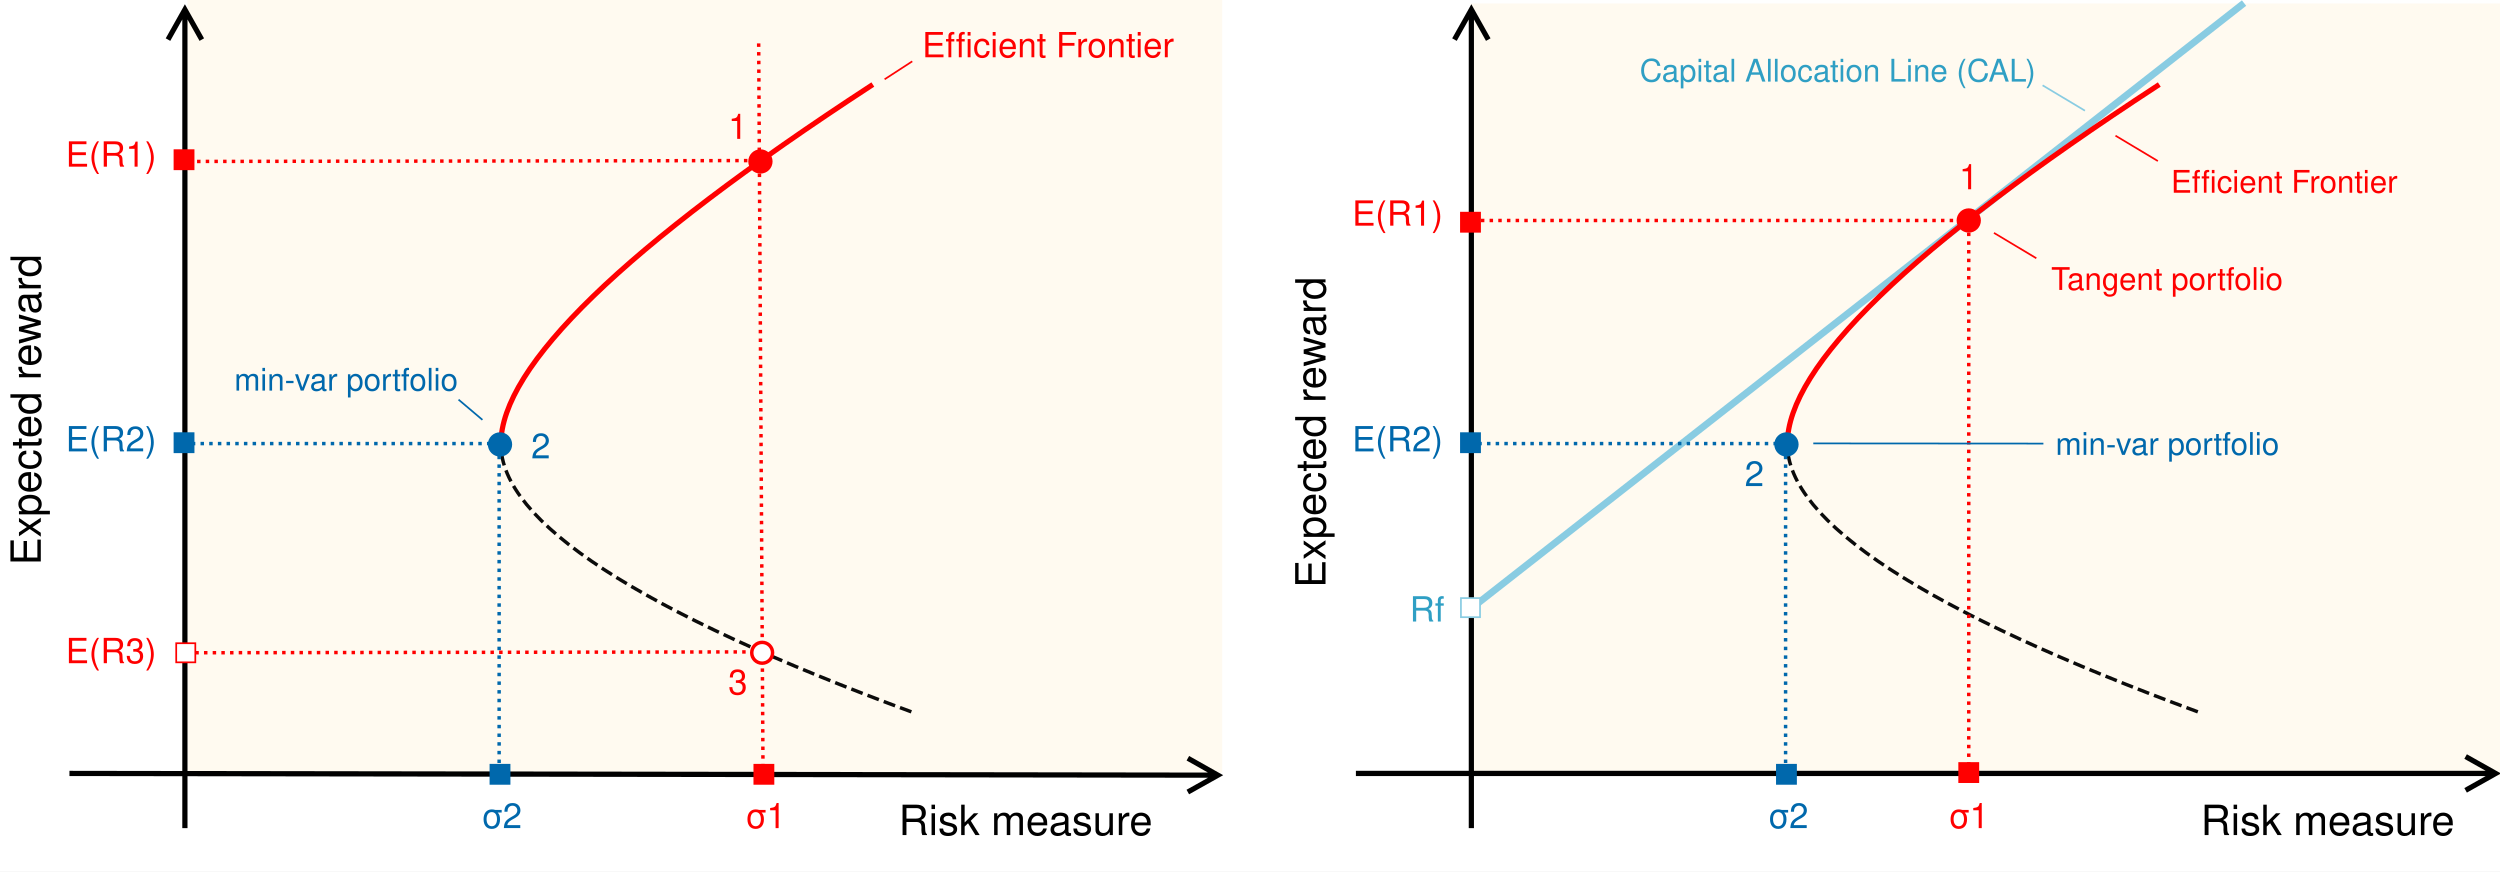
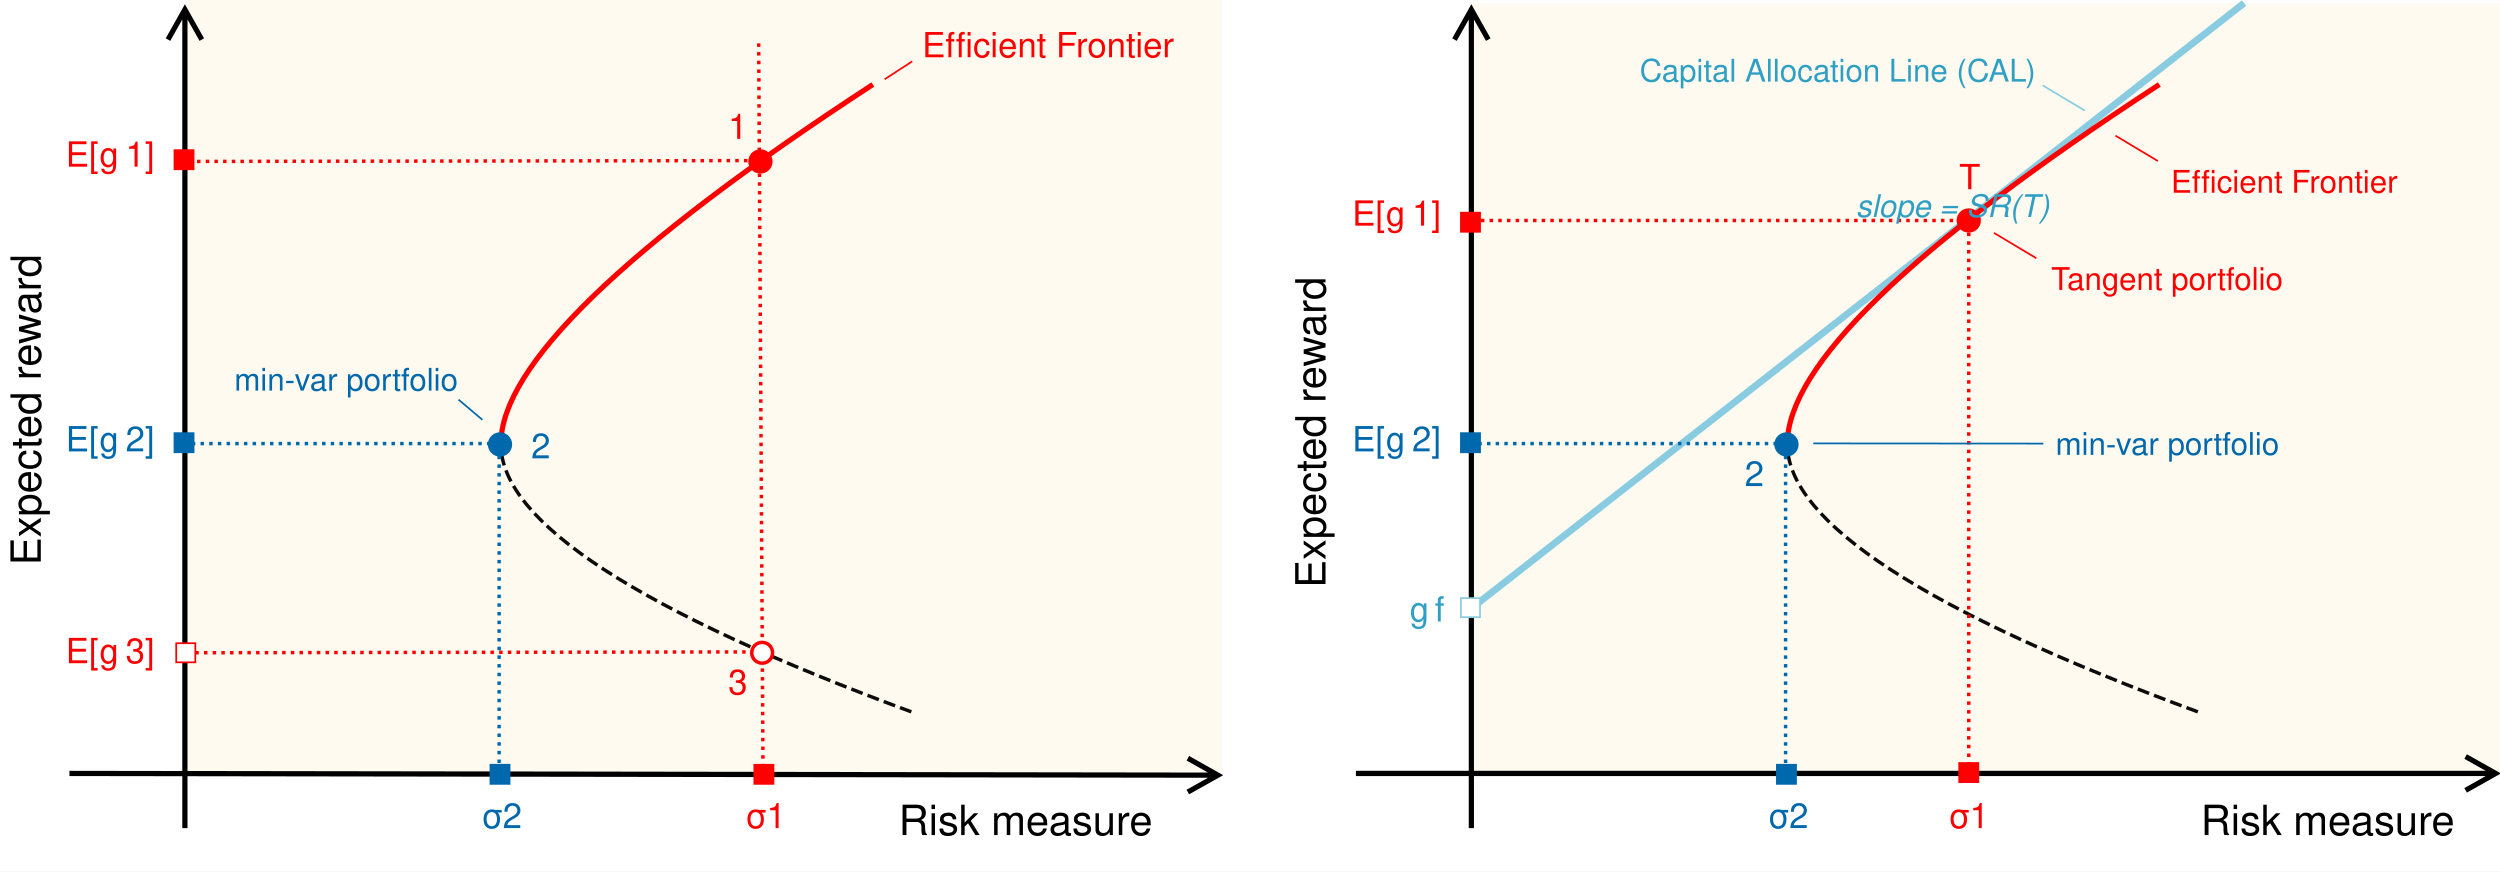
<svg xmlns="http://www.w3.org/2000/svg" width="1440px" height="502px" viewBox="0 0 1440 502" version="1.1">
  <rect x="0" y="0" width="1440" height="502" fill="#FFFFFF" />
  <g transform="translate(0 0)" stroke="none" fill="none">
    <rect fill="#FFFAF0" fill-rule="evenodd" x="108" y="0" width="596" height="445" />
    <line x1="437" y1="26" x2="439.5" y2="445.5" stroke="#FF0000" stroke-width="2" stroke-linecap="square" stroke-dasharray="0,5" />
    <path d="M106.5,2.44 L107.807,4.765 L116.807,20.765 L117.543,22.072 L114.928,23.543 L114.193,22.235 L108,11.226 L108,477 L105,477 L105,11.226 L98.807,22.235 L98.072,23.543 L95.457,22.072 L96.193,20.765 L105.193,4.765 L106.5,2.44 Z" fill="#000000" fill-rule="nonzero" />
    <path d="M684.945,435.434 L686.251,436.171 L702.237,445.195 L704.56,446.506 L702.233,447.81 L686.22,456.786 L684.911,457.519 L683.444,454.902 L684.753,454.169 L695.771,447.992 L685.501,447.977 L41.498,447 L39.998,446.998 L40.002,443.998 L41.502,444 L685.505,444.977 L695.776,444.992 L684.776,438.783 L683.47,438.046 L684.945,435.434 Z" fill="#000000" fill-rule="nonzero" />
    <text font-family="Helvetica" font-size="24" font-weight="normal" fill="#000000">
      <tspan x="517.646" y="481">Risk measure</tspan>
    </text>
    <text transform="translate(15, 235.5) rotate(-90) translate(-15, -235.5)" font-family="Helvetica" font-size="24" font-weight="normal" fill="#000000">
      <tspan x="-75.047" y="244">Expected reward</tspan>
    </text>
    <path d="M501.5,49.5 C359.5,142.167 288.5,210.917 288.5,255.75 C288.5,300.583 367.75,352.167 526.25,410.5" stroke="#0B0B0B" stroke-width="2" stroke-linecap="square" stroke-dasharray="5" />
    <path d="M501.5,49.5 C359.5,142.167 288.5,210.917 288.5,255.75" stroke="#FF0000" stroke-width="3" stroke-linecap="square" />
    <circle stroke="#0068AC" stroke-width="1" fill="#0068AC" fill-rule="evenodd" cx="288" cy="256" r="6.5" />
    <circle stroke="#FF0000" stroke-width="1" fill="#FF0000" fill-rule="evenodd" cx="438" cy="93" r="6.5" />
    <circle stroke="#FF0000" stroke-width="2" fill="#FFFFFF" fill-rule="evenodd" cx="439" cy="376" r="6" />
    <line x1="287.5" y1="263.5" x2="287.5" y2="446.5" stroke="#0068AC" stroke-width="2" stroke-linecap="square" stroke-dasharray="0,5" />
    <line x1="286.5" y1="255.5" x2="106.5" y2="255.5" stroke="#0068AC" stroke-width="2" fill="#0068AC" fill-rule="evenodd" stroke-linecap="square" stroke-dasharray="0,5" />
    <line x1="429.5" y1="92.5" x2="107" y2="93" stroke="#FF0000" stroke-width="2" fill="#FF0000" fill-rule="evenodd" stroke-linecap="square" stroke-dasharray="0,5" />
    <line x1="428.5" y1="375.5" x2="106" y2="376" stroke="#FF0000" stroke-width="2" fill="#FF0000" fill-rule="evenodd" stroke-linecap="square" stroke-dasharray="0,5" />
    <text font-family="Helvetica" font-size="18" font-weight="normal" fill="#0068AC">
      <tspan x="134.959" y="225">min-var portfolio </tspan>
    </text>
    <text font-family="Helvetica" font-size="20" font-weight="normal" fill="#FF0000">
      <tspan x="531.197" y="33">Efficient Frontier   </tspan>
    </text>
    <rect stroke="#0068AC" stroke-width="1" fill="#0068AC" fill-rule="evenodd" x="282.5" y="440.5" width="11" height="11" />
    <rect stroke="#FF0000" stroke-width="1" fill="#FF0000" fill-rule="evenodd" x="434.5" y="440.5" width="11" height="11" />
    <rect stroke="#FF0000" stroke-width="1" fill="#FF0000" fill-rule="evenodd" x="100.5" y="86.5" width="11" height="11" />
    <rect stroke="#0068AC" stroke-width="1" fill="#0068AC" fill-rule="evenodd" x="100.5" y="249.5" width="11" height="11" />
    <rect stroke="#FF0000" stroke-width="1" fill="#FFFFFF" fill-rule="evenodd" x="101.5" y="370.5" width="11" height="11" />
    <line x1="509.952" y1="45.402" x2="525.048" y2="35.598" stroke="#FF0303" stroke-width="1" stroke-linecap="square" />
    <text font-family="Helvetica" font-size="20" font-weight="normal" fill="#FF0000">
      <tspan x="419.438" y="80">1</tspan>
    </text>
    <text font-family="Helvetica" font-size="20" font-weight="normal" fill="#0068AC">
      <tspan x="305.938" y="264">2</tspan>
    </text>
    <text font-family="Helvetica" font-size="20" font-weight="normal" fill="#FF0000">
      <tspan x="419.438" y="400">3</tspan>
    </text>
    <text font-family="Helvetica" font-size="20" font-weight="normal" fill="#FF0000">
      <tspan x="429.33" y="477">σ</tspan>
      <tspan x="441.547" y="477">1</tspan>
    </text>
    <text font-family="Helvetica" font-size="20" font-weight="normal" fill="#0068AC">
      <tspan x="277.33" y="477">σ</tspan>
      <tspan x="289.547" y="477">2</tspan>
    </text>
    <text font-family="Helvetica" font-size="20" font-weight="normal" fill="#0068AC">
-       <tspan x="37.887" y="260">E(R</tspan>
+       <tspan x="37.887" y="260">E[g</tspan>
      <tspan x="72.33" y="260">2</tspan>
-       <tspan x="83.453" y="260">)</tspan>
+       <tspan x="83.453" y="260">]</tspan>
    </text>
    <text font-family="Helvetica" font-size="20" font-weight="normal" fill="#FF0000">
-       <tspan x="37.887" y="382">E(R</tspan>
+       <tspan x="37.887" y="382">E[g</tspan>
      <tspan x="72.33" y="382">3</tspan>
-       <tspan x="83.453" y="382">)</tspan>
+       <tspan x="83.453" y="382">]</tspan>
    </text>
    <text font-family="Helvetica" font-size="20" font-weight="normal" fill="#FF0000">
-       <tspan x="37.887" y="96">E(R</tspan>
+       <tspan x="37.887" y="96">E[g</tspan>
      <tspan x="72.33" y="96">1</tspan>
-       <tspan x="83.453" y="96">)</tspan>
+       <tspan x="83.453" y="96">]</tspan>
    </text>
    <line x1="277.5" y1="241.5" x2="264.5" y2="230.5" stroke="#0068AC" stroke-width="1" stroke-linecap="square" />
  </g>
  <g transform="translate(736 0)" stroke="none" fill="none">
    <rect fill="#FFFFFF" fill-rule="evenodd" x="0" y="0" width="704" height="499" />
    <line x1="398" y1="32" x2="400.5" y2="451.5" stroke="#FF0000" stroke-width="2" stroke-linecap="square" stroke-dasharray="0,5" />
    <rect fill="#FFFAF0" fill-rule="evenodd" x="111" y="2" width="593" height="445" />
    <line x1="555" y1="3" x2="112.564" y2="349.583" stroke="#89CCE2" stroke-width="4" stroke-linecap="square" />
    <path d="M111.5,2.44 L112.807,4.765 L121.807,20.765 L122.543,22.072 L119.928,23.543 L119.193,22.235 L113,11.226 L113,477 L110,477 L110,11.226 L103.807,22.235 L103.072,23.543 L100.457,22.072 L101.193,20.765 L110.193,4.765 L111.5,2.44 Z" fill="#000000" fill-rule="nonzero" />
    <path d="M684.928,434.457 L686.235,435.193 L702.235,444.193 L704.56,445.5 L702.235,446.807 L686.235,455.807 L684.928,456.543 L683.457,453.928 L684.765,453.193 L695.772,447 L45,447 L45,444 L695.775,444 L684.765,437.807 L683.457,437.072 L684.928,434.457 Z" fill="#000000" fill-rule="nonzero" />
    <text font-family="Helvetica" font-size="24" font-weight="normal" fill="#000000">
      <tspan x="531.646" y="481">Risk measure</tspan>
    </text>
    <text transform="translate(19, 248.5) rotate(-90) translate(-19, -248.5)" font-family="Helvetica" font-size="24" font-weight="normal" fill="#000000">
      <tspan x="-71.047" y="257">Expected reward</tspan>
    </text>
    <path d="M506.5,49.5 C364.5,142.167 293.5,210.917 293.5,255.75 C293.5,300.583 372.75,352.167 531.25,410.5" stroke="#0B0B0B" stroke-width="2" stroke-linecap="square" stroke-dasharray="5" />
    <path d="M506.5,49.5 C364.5,142.167 293.5,210.917 293.5,255.75" stroke="#FF0000" stroke-width="3" stroke-linecap="square" />
    <circle stroke="#0068AC" stroke-width="1" fill="#0068AC" fill-rule="evenodd" cx="293" cy="256" r="6.5" />
    <circle stroke="#FF0000" stroke-width="1" fill="#FF0000" fill-rule="evenodd" cx="398" cy="127" r="6.5" />
    <line x1="292.5" y1="263.5" x2="292.5" y2="446.5" stroke="#0068AC" stroke-width="2" stroke-linecap="square" stroke-dasharray="0,5" />
    <line x1="291.5" y1="255.5" x2="111.5" y2="255.5" stroke="#0068AC" stroke-width="2" fill="#0068AC" fill-rule="evenodd" stroke-linecap="square" stroke-dasharray="0,5" />
    <line x1="398" y1="127" x2="114" y2="127" stroke="#FF0000" stroke-width="2" fill="#FF0000" fill-rule="evenodd" stroke-linecap="square" stroke-dasharray="0,5" />
    <line x1="398" y1="135" x2="398" y2="446" stroke="#FF0000" stroke-width="2" fill="#FF0000" fill-rule="evenodd" stroke-linecap="square" stroke-dasharray="0,5" />
    <text font-family="Helvetica" font-size="18" font-weight="normal" fill="#0068AC">
      <tspan x="448" y="262">min-var portfolio </tspan>
    </text>
    <text font-family="Helvetica" font-size="18" font-weight="normal" fill="#FF0000">
      <tspan x="514.478" y="111">Efficient Frontier   </tspan>
    </text>
    <text font-family="Helvetica" font-size="18" font-weight="normal" fill="#FF0000">
      <tspan x="445.454" y="167">Tangent portfolio   </tspan>
    </text>
    <text font-family="Helvetica" font-size="18" font-weight="normal">
      <tspan x="208.435" y="47" fill="#2F9FC4">Capital Allocation Line (CAL)</tspan>
      <tspan x="437.565" y="47" font-size="20" fill="#89CCE2">   </tspan>
    </text>
    <rect stroke="#0068AC" stroke-width="1" fill="#0068AC" fill-rule="evenodd" x="287.5" y="440.5" width="11" height="11" />
    <rect stroke="#FF0000" stroke-width="1" fill="#FF0000" fill-rule="evenodd" x="392.5" y="439.5" width="11" height="11" />
    <rect stroke="#FF0000" stroke-width="1" fill="#FF0000" fill-rule="evenodd" x="105.5" y="122.5" width="11" height="11" />
    <rect stroke="#0068AC" stroke-width="1" fill="#0068AC" fill-rule="evenodd" x="105.5" y="249.5" width="11" height="11" />
    <rect stroke="#89CCE2" stroke-width="1" fill="#FFFFFF" fill-rule="evenodd" x="105.5" y="344.5" width="11" height="11" />
    <line x1="482.952" y1="78.402" x2="506.5" y2="92.5" stroke="#FF0303" stroke-width="1" stroke-linecap="square" />
    <line x1="412.952" y1="134.402" x2="436.5" y2="148.5" stroke="#FF0303" stroke-width="1" stroke-linecap="square" />
    <line x1="308.952" y1="255.402" x2="440.5" y2="255.5" stroke="#0068AC" stroke-width="1" stroke-linecap="square" />
    <line x1="440.952" y1="49.402" x2="464.5" y2="63.5" stroke="#89CCE2" stroke-width="1" stroke-linecap="square" />
    <text font-family="Helvetica" font-size="20" font-weight="normal" fill="#FF0000">
-       <tspan x="392.438" y="109">1</tspan>
+       <tspan x="392.438" y="109">T</tspan>
    </text>
    <text font-family="Helvetica" font-size="20" font-weight="normal" fill="#0068AC">
      <tspan x="268.938" y="280">2</tspan>
    </text>
    <text font-family="Helvetica" font-size="20" font-weight="normal" fill="#FF0000">
      <tspan x="386.33" y="477">σ</tspan>
      <tspan x="398.547" y="477">1</tspan>
    </text>
    <text font-family="Helvetica" font-size="20" font-weight="normal" fill="#0068AC">
      <tspan x="282.33" y="477">σ</tspan>
      <tspan x="294.547" y="477">2</tspan>
    </text>
    <text font-family="Helvetica" font-size="20" font-weight="normal" fill="#0068AC">
-       <tspan x="42.887" y="260">E(R</tspan>
+       <tspan x="42.887" y="260">E[g</tspan>
      <tspan x="77.33" y="260">2</tspan>
-       <tspan x="88.453" y="260">)</tspan>
+       <tspan x="88.453" y="260">]</tspan>
    </text>
    <text font-family="Helvetica" font-size="20" font-weight="normal" fill="#2F9FC4">
-       <tspan x="76" y="358">R</tspan>
+       <tspan x="76" y="358">g</tspan>
      <tspan x="90.443" y="358">f</tspan>
    </text>
    <text font-family="Helvetica" font-size="20" font-weight="normal" fill="#FF0000">
-       <tspan x="42.887" y="130">E(R</tspan>
+       <tspan x="42.887" y="130">E[g</tspan>
      <tspan x="77.33" y="130">1</tspan>
-       <tspan x="88.453" y="130">)</tspan>
+       <tspan x="88.453" y="130">]</tspan>
+     </text>
+     <text font-family="Helvetica" font-size="18" font-weight="normal" font-style="italic" fill="#2F9FC4">
+       <tspan x="333" y="125">slope = SR(T)</tspan>
    </text>
  </g>
</svg>
